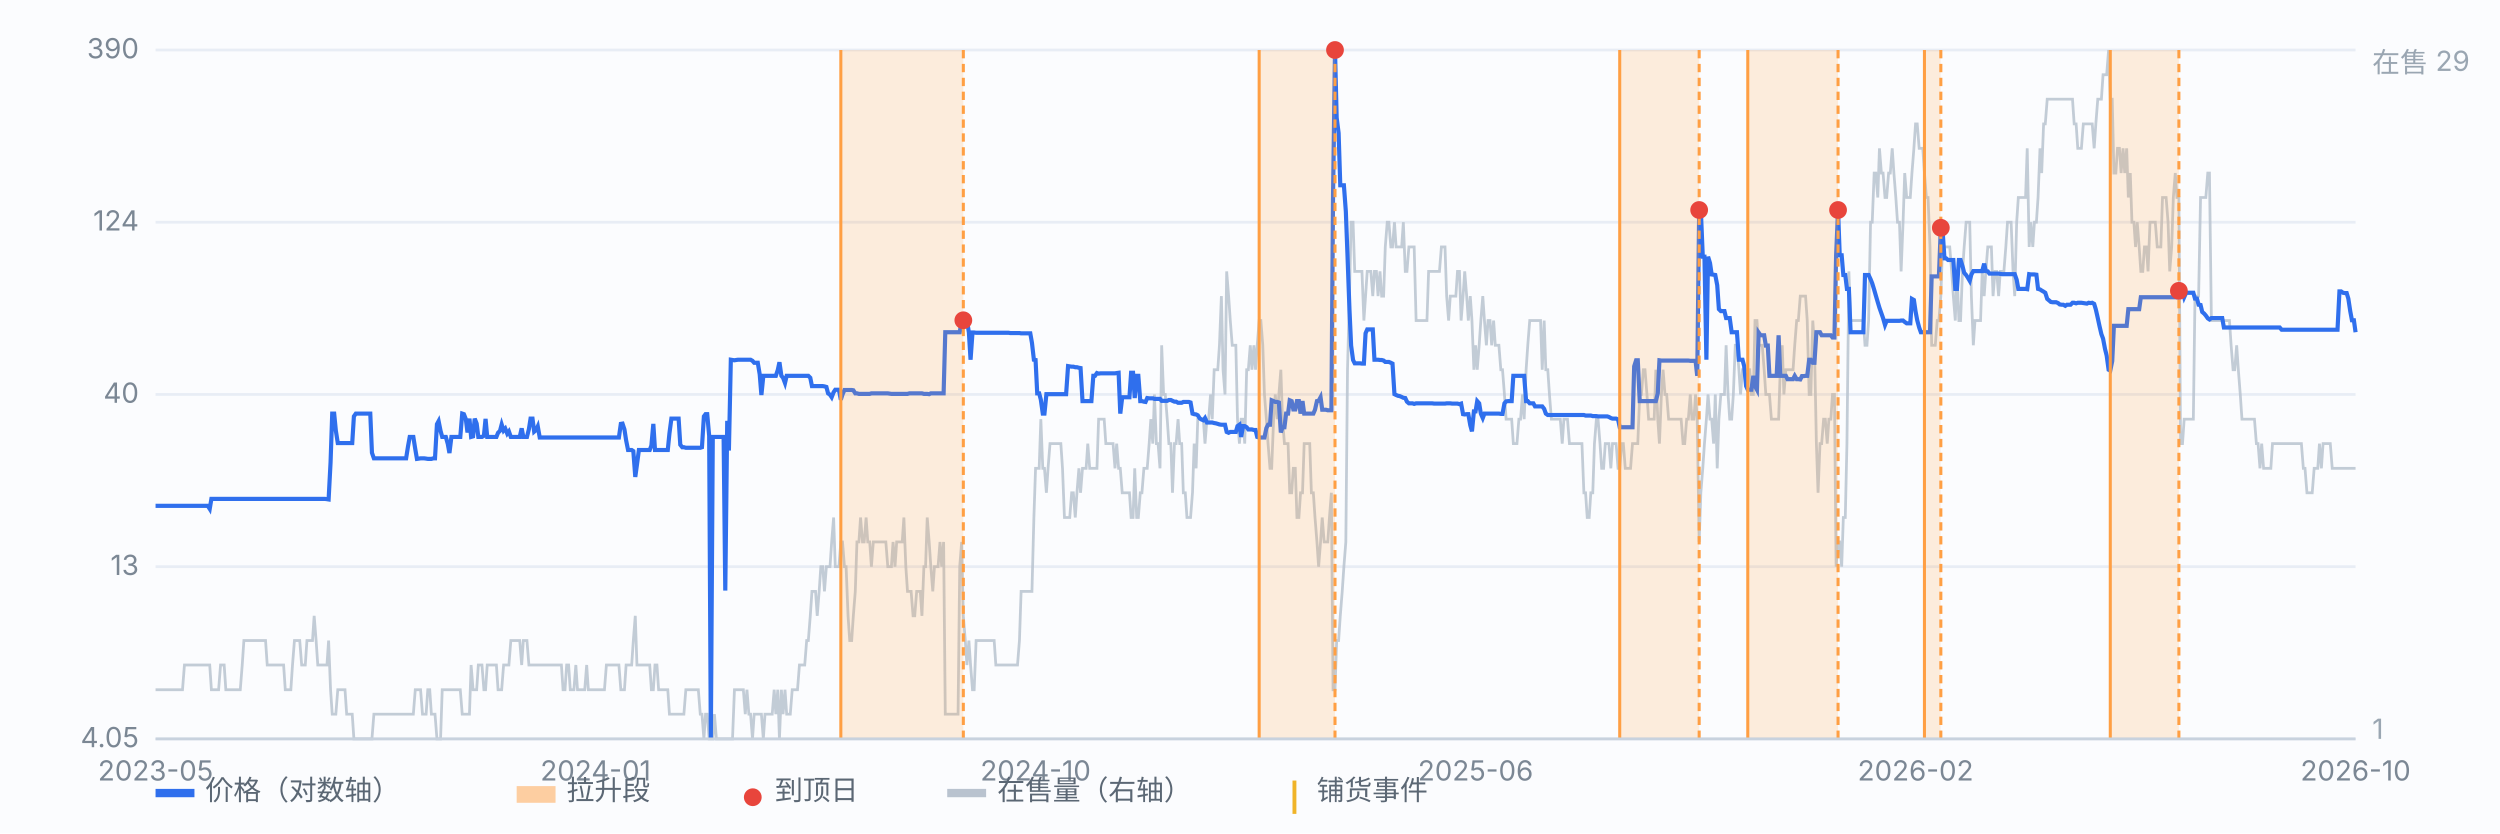
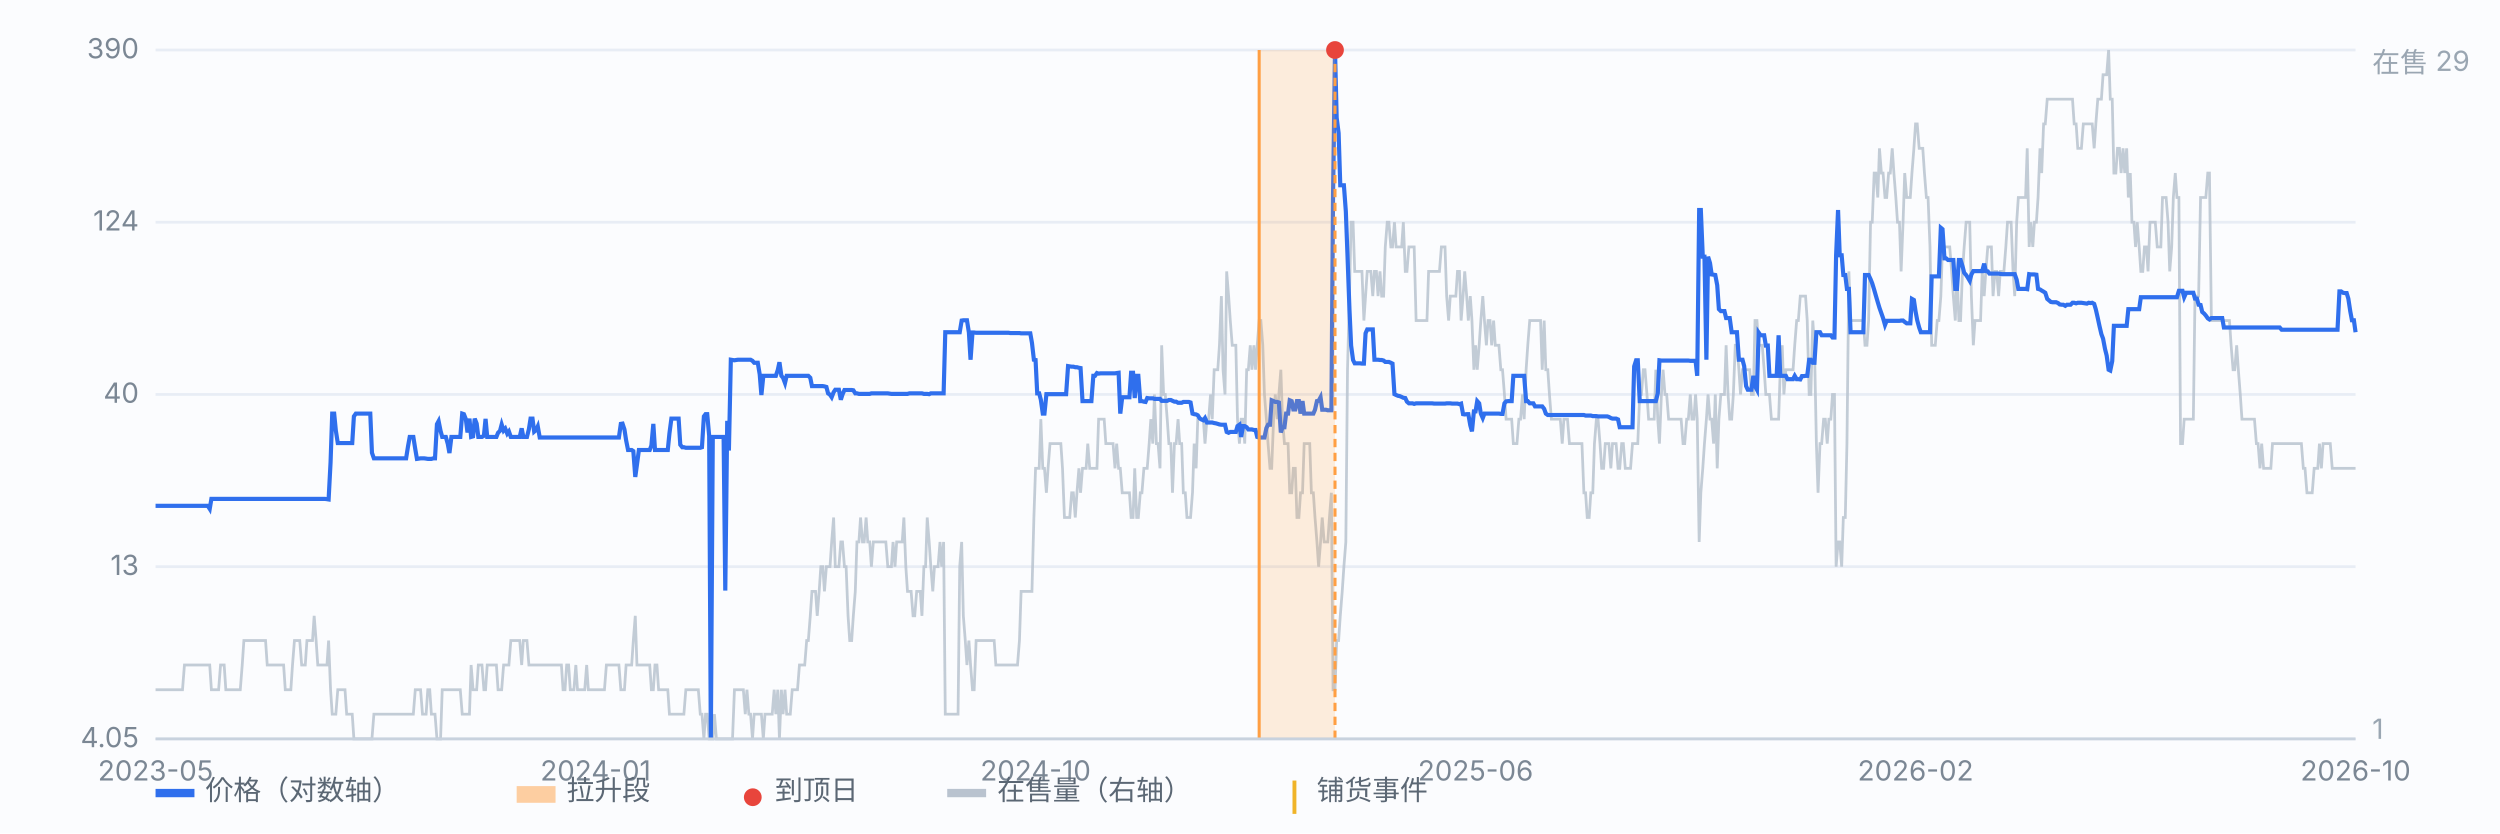
<svg xmlns="http://www.w3.org/2000/svg" viewBox="0 0 900 300" preserveAspectRatio="xMidYMid meet" style="width:100%;max-width:900px;height:auto;display:block" font-family="-apple-system,Segoe UI,Microsoft YaHei,sans-serif" font-size="10">
  <rect x="0" y="0" width="900" height="300" fill="#fbfcfe" />
  <line x1="56" y1="266.0" x2="848" y2="266.0" stroke="#e8edf5" stroke-width="1" />
  <text x="50" y="269.0" text-anchor="end" fill="#7b8794">4.05</text>
  <line x1="56" y1="204.0" x2="848" y2="204.0" stroke="#e8edf5" stroke-width="1" />
  <text x="50" y="207.0" text-anchor="end" fill="#7b8794">13</text>
  <line x1="56" y1="142.0" x2="848" y2="142.0" stroke="#e8edf5" stroke-width="1" />
  <text x="50" y="145.0" text-anchor="end" fill="#7b8794">40</text>
  <line x1="56" y1="80.0" x2="848" y2="80.0" stroke="#e8edf5" stroke-width="1" />
  <text x="50" y="83.0" text-anchor="end" fill="#7b8794">124</text>
  <line x1="56" y1="18.0" x2="848" y2="18.0" stroke="#e8edf5" stroke-width="1" />
  <text x="50" y="21.0" text-anchor="end" fill="#7b8794">390</text>
  <path d="M56.0 248.3 L56.6 248.3 L57.3 248.3 L57.9 248.3 L58.6 248.3 L59.2 248.3 L59.9 248.3 L60.5 248.3 L61.2 248.3 L61.8 248.3 L62.5 248.3 L63.1 248.3 L63.8 248.3 L64.4 248.3 L65.1 248.3 L65.7 248.3 L66.4 239.4 L67.0 239.4 L67.7 239.4 L68.3 239.4 L69.0 239.4 L69.6 239.4 L70.3 239.4 L70.9 239.4 L71.6 239.4 L72.2 239.4 L72.9 239.4 L73.5 239.4 L74.2 239.4 L74.8 239.4 L75.5 239.4 L76.1 248.3 L76.8 248.3 L77.4 248.3 L78.1 248.3 L78.7 248.3 L79.4 239.4 L80.0 239.4 L80.7 239.4 L81.3 248.3 L82.0 248.3 L82.6 248.3 L83.3 248.3 L83.9 248.3 L84.6 248.3 L85.2 248.3 L85.9 248.3 L86.5 248.3 L87.2 239.4 L87.8 230.6 L88.5 230.6 L89.1 230.6 L89.8 230.6 L90.4 230.6 L91.1 230.6 L91.7 230.6 L92.4 230.6 L93.0 230.6 L93.7 230.6 L94.3 230.6 L95.0 230.6 L95.6 230.6 L96.2 239.4 L96.9 239.4 L97.5 239.4 L98.2 239.4 L98.8 239.4 L99.5 239.4 L100.1 239.4 L100.8 239.4 L101.4 239.4 L102.1 239.4 L102.7 248.3 L103.4 248.3 L104.0 248.3 L104.7 248.3 L105.3 239.4 L106.0 230.6 L106.6 230.6 L107.3 230.6 L107.9 230.6 L108.6 239.4 L109.2 239.4 L109.9 239.4 L110.5 230.6 L111.2 230.6 L111.8 230.6 L112.5 230.6 L113.1 221.7 L113.8 230.6 L114.4 239.4 L115.1 239.4 L115.7 239.4 L116.4 239.4 L117.0 239.4 L117.7 239.4 L118.3 230.6 L119.0 248.3 L119.6 257.1 L120.3 257.1 L120.9 257.1 L121.6 248.3 L122.2 248.3 L122.9 248.3 L123.5 248.3 L124.2 248.3 L124.8 257.1 L125.5 257.1 L126.1 257.1 L126.8 257.1 L127.4 266.0 L128.1 266.0 L128.7 266.0 L129.4 266.0 L130.0 266.0 L130.7 266.0 L131.3 266.0 L132.0 266.0 L132.6 266.0 L133.3 266.0 L133.9 266.0 L134.6 257.1 L135.2 257.1 L135.8 257.1 L136.5 257.1 L137.1 257.1 L137.8 257.1 L138.4 257.1 L139.1 257.1 L139.7 257.1 L140.4 257.1 L141.0 257.1 L141.7 257.1 L142.3 257.1 L143.0 257.1 L143.6 257.1 L144.3 257.1 L144.9 257.1 L145.6 257.1 L146.2 257.1 L146.9 257.1 L147.5 257.1 L148.2 257.1 L148.8 257.1 L149.5 248.3 L150.1 248.3 L150.8 248.3 L151.4 248.3 L152.1 257.1 L152.7 257.1 L153.4 257.1 L154.0 248.3 L154.7 248.3 L155.3 257.1 L156.0 257.1 L156.6 257.1 L157.3 266.0 L157.9 266.0 L158.6 266.0 L159.2 248.3 L159.9 248.3 L160.5 248.3 L161.2 248.3 L161.8 248.3 L162.5 248.3 L163.1 248.3 L163.8 248.3 L164.4 248.3 L165.1 248.3 L165.7 248.3 L166.4 257.1 L167.0 257.1 L167.7 257.1 L168.3 257.1 L169.0 257.1 L169.6 239.4 L170.3 248.3 L170.9 248.3 L171.6 248.3 L172.2 239.4 L172.9 239.4 L173.5 239.4 L174.2 248.3 L174.8 248.3 L175.4 239.4 L176.1 239.4 L176.7 239.4 L177.4 239.4 L178.0 239.4 L178.7 239.4 L179.3 248.3 L180.0 248.3 L180.6 248.3 L181.3 239.4 L181.9 239.4 L182.6 239.4 L183.2 239.4 L183.9 230.6 L184.5 230.6 L185.2 230.6 L185.8 230.6 L186.5 230.6 L187.1 230.6 L187.8 239.4 L188.4 230.6 L189.1 230.6 L189.7 230.6 L190.4 239.4 L191.0 239.4 L191.7 239.4 L192.3 239.4 L193.0 239.4 L193.6 239.4 L194.3 239.4 L194.9 239.4 L195.6 239.4 L196.2 239.4 L196.9 239.4 L197.5 239.4 L198.2 239.4 L198.8 239.4 L199.5 239.4 L200.1 239.4 L200.8 239.4 L201.4 239.4 L202.1 239.4 L202.7 248.3 L203.4 248.3 L204.0 239.4 L204.7 239.4 L205.3 248.3 L206.0 248.3 L206.6 248.3 L207.3 239.4 L207.9 248.3 L208.6 248.3 L209.2 248.3 L209.9 248.3 L210.5 248.3 L211.2 239.4 L211.8 248.3 L212.5 248.3 L213.1 248.3 L213.8 248.3 L214.4 248.3 L215.0 248.3 L215.7 248.3 L216.3 248.3 L217.0 248.3 L217.6 248.3 L218.3 239.4 L218.9 239.4 L219.6 239.4 L220.2 239.4 L220.9 239.4 L221.5 239.4 L222.2 239.4 L222.8 239.4 L223.5 248.3 L224.1 248.3 L224.8 248.3 L225.4 239.4 L226.1 239.4 L226.7 239.4 L227.4 239.4 L228.0 230.6 L228.7 221.7 L229.3 239.4 L230.0 239.4 L230.6 239.4 L231.3 239.4 L231.9 239.4 L232.6 239.4 L233.2 239.4 L233.9 239.4 L234.5 248.3 L235.2 248.3 L235.8 239.4 L236.5 239.4 L237.1 248.3 L237.8 248.3 L238.4 248.3 L239.1 248.3 L239.7 248.3 L240.4 248.3 L241.0 257.1 L241.7 257.1 L242.3 257.1 L243.0 257.1 L243.6 257.1 L244.3 257.1 L244.9 257.1 L245.6 257.1 L246.2 257.1 L246.9 248.3 L247.5 248.3 L248.2 248.3 L248.8 248.3 L249.5 248.3 L250.1 248.3 L250.8 248.3 L251.4 248.3 L252.1 257.1 L252.7 257.1 L253.4 266.0 L254.0 257.1 L254.6 257.1 L255.3 266.0 L256.6 266.0 L257.2 257.1 L257.9 266.0 L258.5 266.0 L259.2 266.0 L259.8 266.0 L260.5 266.0 L263.7 266.0 L264.4 248.3 L265.0 248.3 L265.7 248.3 L266.3 248.3 L267.0 248.3 L267.6 248.3 L268.3 257.1 L268.9 248.3 L269.6 257.1 L270.2 257.1 L270.9 266.0 L271.5 257.1 L272.2 257.1 L272.8 257.1 L273.5 257.1 L274.1 257.1 L274.8 266.0 L275.4 257.1 L276.1 257.1 L276.7 257.1 L277.4 257.1 L278.0 257.1 L278.7 248.3 L279.3 257.1 L280.0 248.3 L280.6 266.0 L281.3 248.3 L281.9 257.1 L282.6 248.3 L283.2 257.1 L283.9 257.1 L284.5 257.1 L285.2 248.3 L285.8 248.3 L286.5 248.3 L287.1 248.3 L287.8 239.4 L288.4 239.4 L289.1 239.4 L289.7 239.4 L290.4 230.6 L291.0 230.6 L291.7 221.7 L292.3 212.9 L293.0 212.9 L293.6 212.9 L294.2 221.7 L294.9 212.9 L295.5 204.0 L296.2 204.0 L296.8 212.9 L297.5 204.0 L298.1 204.0 L298.8 204.0 L299.4 195.1 L300.1 186.3 L300.7 204.0 L301.4 204.0 L302.0 204.0 L302.7 195.1 L303.3 195.1 L304.0 204.0 L304.6 204.0 L305.3 221.7 L305.9 230.6 L306.6 230.6 L307.2 221.7 L307.9 212.9 L308.5 195.1 L309.2 195.1 L309.8 186.3 L310.5 195.1 L311.1 195.1 L311.8 186.3 L312.4 195.1 L313.1 195.1 L313.7 204.0 L314.4 195.1 L315.0 195.1 L315.7 195.1 L316.3 195.1 L317.0 195.1 L317.6 195.1 L318.3 195.1 L318.9 195.1 L319.6 204.0 L320.2 204.0 L320.9 204.0 L321.5 195.1 L322.2 204.0 L322.8 195.1 L323.5 195.1 L324.1 195.1 L324.8 195.1 L325.4 186.3 L326.1 204.0 L326.7 212.9 L327.4 212.9 L328.0 212.9 L328.7 221.7 L329.3 221.7 L330.0 212.9 L330.6 212.9 L331.3 212.9 L331.9 221.7 L332.6 204.0 L333.2 204.0 L333.8 186.3 L334.5 195.1 L335.1 204.0 L335.8 212.9 L336.4 204.0 L337.1 204.0 L337.7 204.0 L338.4 195.1 L339.0 204.0 L339.7 195.1 L340.3 257.1 L341.0 257.1 L341.6 257.1 L342.3 257.1 L342.9 257.1 L343.6 257.1 L344.2 257.1 L344.9 257.1 L345.5 204.0 L346.2 195.1 L346.8 221.7 L347.5 230.6 L348.1 239.4 L348.8 230.6 L349.4 239.4 L350.1 248.3 L350.7 248.3 L351.4 230.6 L352.0 230.6 L352.7 230.6 L353.3 230.6 L354.0 230.6 L354.6 230.6 L355.3 230.6 L355.9 230.6 L356.6 230.6 L357.2 230.6 L357.9 230.6 L358.5 239.4 L359.2 239.4 L359.8 239.4 L360.5 239.4 L361.1 239.4 L361.8 239.4 L362.4 239.4 L363.1 239.4 L363.7 239.4 L364.4 239.4 L365.0 239.4 L365.7 239.4 L366.3 239.4 L367.0 230.6 L367.6 212.9 L368.3 212.9 L368.9 212.9 L369.6 212.9 L370.2 212.9 L370.9 212.9 L371.5 212.9 L372.2 186.3 L372.8 168.6 L373.4 168.6 L374.1 168.6 L374.7 150.9 L375.4 168.6 L376.0 168.6 L376.7 177.4 L377.3 168.6 L378.0 159.7 L378.6 159.7 L379.3 159.7 L379.9 159.7 L380.6 159.7 L381.2 159.7 L381.9 159.7 L382.5 168.6 L383.2 186.3 L383.8 186.3 L384.5 186.3 L385.1 186.3 L385.8 177.4 L386.4 177.4 L387.1 186.3 L387.7 177.4 L388.4 168.6 L389.0 177.4 L389.7 168.6 L390.3 168.6 L391.0 168.6 L391.6 159.7 L392.3 168.6 L392.9 168.6 L393.6 168.6 L394.2 168.6 L394.9 168.6 L395.5 150.9 L396.2 150.9 L396.8 150.9 L397.5 150.9 L398.1 159.7 L398.8 159.7 L399.4 159.7 L400.1 159.7 L400.7 159.7 L401.4 168.6 L402.0 159.7 L402.7 168.6 L403.3 168.6 L404.0 177.4 L404.6 177.4 L405.3 177.4 L405.9 177.4 L406.6 177.4 L407.2 186.3 L407.9 186.3 L408.5 168.6 L409.2 186.3 L409.8 186.3 L410.5 177.4 L411.1 177.4 L411.8 168.6 L412.4 168.6 L413.0 168.6 L413.7 159.7 L414.3 150.9 L415.0 159.7 L415.6 142.0 L416.3 159.7 L416.9 159.7 L417.6 168.6 L418.2 124.3 L418.9 142.0 L419.5 142.0 L420.2 150.9 L420.8 159.7 L421.5 159.7 L422.1 177.4 L422.8 159.7 L423.4 159.7 L424.1 150.9 L424.7 159.7 L425.4 159.7 L426.0 177.4 L426.7 177.4 L427.3 186.3 L428.0 186.3 L428.6 186.3 L429.3 177.4 L429.9 159.7 L430.6 168.6 L431.2 150.9 L431.9 150.9 L432.5 150.9 L433.2 150.9 L433.8 159.7 L434.5 150.9 L435.1 150.9 L435.8 142.0 L436.4 150.9 L437.1 133.1 L437.7 133.1 L438.4 133.1 L439.0 124.3 L439.7 106.6 L440.3 133.1 L441.0 142.0 L441.6 97.7 L442.3 106.6 L442.9 115.4 L443.6 124.3 L444.2 124.3 L444.9 124.3 L445.5 150.9 L446.2 159.7 L446.8 150.9 L447.5 150.9 L448.1 159.7 L448.8 133.1 L449.4 133.1 L450.1 124.3 L450.7 133.1 L451.4 124.3 L452.0 133.1 L452.6 124.3 L453.3 115.4 L453.9 115.4 L454.6 124.3 L455.2 142.0 L455.9 150.9 L456.5 159.7 L457.2 168.6 L457.8 168.6 L458.5 150.9 L459.1 142.0 L459.8 150.9 L460.4 142.0 L461.1 133.1 L461.7 150.9 L462.4 159.7 L463.0 159.7 L463.7 159.7 L464.3 177.4 L465.0 177.4 L465.6 168.6 L466.3 168.6 L466.9 186.3 L467.6 186.3 L468.2 177.4 L468.9 177.4 L469.5 159.7 L470.2 159.7 L470.8 159.7 L471.5 159.7 L472.1 177.4 L472.8 177.4 L473.4 186.3 L474.1 195.1 L474.7 204.0 L475.4 195.1 L476.0 186.3 L476.7 195.1 L477.3 195.1 L478.0 195.1 L478.6 186.3 L479.3 177.4 L479.9 248.3 L480.6 248.3 L481.2 230.6 L481.9 230.6 L482.5 221.7 L483.2 212.9 L483.8 204.0 L484.5 195.1 L485.1 133.1 L485.8 106.6 L486.4 80.0 L487.1 80.0 L487.7 97.7 L488.4 97.7 L489.0 97.7 L489.7 97.7 L490.3 97.7 L491.0 115.4 L491.6 106.6 L492.2 97.7 L492.9 97.7 L493.5 97.7 L494.2 106.6 L494.8 97.7 L495.5 97.7 L496.1 106.6 L496.8 97.7 L497.4 106.6 L498.1 106.6 L498.7 88.9 L499.4 80.0 L500.0 80.0 L500.7 88.9 L501.3 88.9 L502.0 80.0 L502.6 88.9 L503.3 88.9 L503.9 88.9 L504.6 88.9 L505.2 80.0 L505.9 97.7 L506.5 97.7 L507.2 88.9 L507.8 88.9 L508.5 88.9 L509.1 88.9 L509.8 115.4 L510.4 115.4 L511.1 115.4 L511.7 115.4 L512.4 115.4 L513.0 115.4 L513.7 115.4 L514.3 97.7 L515.0 97.7 L515.6 97.7 L516.3 97.7 L516.9 97.7 L517.6 97.7 L518.2 97.7 L518.9 88.9 L519.5 88.9 L520.2 88.9 L520.8 106.6 L521.5 115.4 L522.1 106.6 L522.8 106.6 L523.4 106.6 L524.1 106.6 L524.7 97.7 L525.4 97.7 L526.0 115.4 L526.7 106.6 L527.3 97.7 L528.0 106.6 L528.6 115.4 L529.3 106.6 L529.9 115.4 L530.6 133.1 L531.2 124.3 L531.8 133.1 L532.5 124.3 L533.1 115.4 L533.8 106.6 L534.4 115.4 L535.1 124.3 L535.7 115.4 L536.4 115.4 L537.0 124.3 L537.7 115.4 L538.3 124.3 L539.0 124.3 L539.6 124.3 L540.3 133.1 L540.9 133.1 L541.6 142.0 L542.2 150.9 L542.9 150.9 L543.5 150.9 L544.2 150.9 L544.8 159.7 L545.5 159.7 L546.1 159.7 L546.8 150.9 L547.4 150.9 L548.1 142.0 L548.7 150.9 L549.4 133.1 L550.0 124.3 L550.7 115.4 L551.3 115.4 L552.0 115.4 L552.6 115.4 L553.3 115.4 L553.9 115.4 L554.6 115.4 L555.2 133.1 L555.9 115.4 L556.5 133.1 L557.2 133.1 L557.8 142.0 L558.5 150.9 L559.1 150.9 L559.8 150.9 L560.4 150.9 L561.1 150.9 L561.7 150.9 L562.4 159.7 L563.0 150.9 L563.7 150.9 L564.3 150.9 L565.0 159.7 L565.6 159.7 L566.3 159.7 L566.9 159.7 L567.6 159.7 L568.2 159.7 L568.9 159.7 L569.5 159.7 L570.2 177.4 L570.8 177.4 L571.4 186.3 L572.1 186.3 L572.7 177.4 L573.4 177.4 L574.0 159.7 L574.7 150.9 L575.3 150.9 L576.0 159.7 L576.6 168.6 L577.3 168.6 L577.9 159.7 L578.6 159.7 L579.2 159.7 L579.9 168.6 L580.5 159.7 L581.2 159.7 L581.8 159.7 L582.5 168.6 L583.1 168.6 L583.8 159.7 L584.4 159.7 L585.1 168.6 L585.7 168.6 L586.4 168.6 L587.0 168.6 L587.7 159.7 L588.3 159.7 L589.0 159.7 L589.6 159.7 L590.3 142.0 L590.9 142.0 L591.6 133.1 L592.2 133.1 L592.9 142.0 L593.5 150.9 L594.2 150.9 L594.8 150.9 L595.5 150.9 L596.1 133.1 L596.8 150.9 L597.4 159.7 L598.1 142.0 L598.7 133.1 L599.4 142.0 L600.0 142.0 L600.7 150.9 L601.3 150.9 L602.0 150.9 L602.6 150.9 L603.3 150.9 L603.9 150.9 L604.6 150.9 L605.2 150.9 L605.9 159.7 L606.5 159.7 L607.2 150.9 L607.8 150.9 L608.5 142.0 L609.1 150.9 L609.8 150.9 L610.4 142.0 L611.0 150.9 L611.7 195.1 L612.3 177.4 L613.0 168.6 L613.6 159.7 L614.3 150.9 L614.9 142.0 L615.6 150.9 L616.2 150.9 L616.9 159.7 L617.5 142.0 L618.2 168.6 L618.8 150.9 L619.5 142.0 L620.1 142.0 L620.8 142.0 L621.4 124.3 L622.1 142.0 L622.7 150.9 L623.4 150.9 L624.0 142.0 L624.7 124.3 L625.3 124.3 L626.0 133.1 L626.6 142.0 L627.3 133.1 L627.9 133.1 L628.6 133.1 L629.2 133.1 L629.9 133.1 L630.5 142.0 L631.2 142.0 L631.8 115.4 L632.5 115.4 L633.1 124.3 L633.8 124.3 L634.4 124.3 L635.1 133.1 L635.7 142.0 L636.4 142.0 L637.0 142.0 L637.7 150.9 L638.3 150.9 L639.0 150.9 L639.6 150.9 L640.3 150.9 L640.9 133.1 L641.6 124.3 L642.2 142.0 L642.9 133.1 L643.5 133.1 L644.2 133.1 L644.8 133.1 L645.5 133.1 L646.1 124.3 L646.8 115.4 L647.4 115.4 L648.1 106.6 L648.7 106.6 L649.4 106.6 L650.0 106.6 L650.6 115.4 L651.3 142.0 L651.9 142.0 L652.6 115.4 L653.2 124.3 L653.9 159.7 L654.5 177.4 L655.2 159.7 L655.8 159.7 L656.5 150.9 L657.1 150.9 L657.8 159.7 L658.4 150.9 L659.1 150.9 L659.7 142.0 L660.4 142.0 L661.0 204.0 L661.7 195.1 L662.3 195.1 L663.0 204.0 L663.6 186.3 L664.3 186.3 L664.9 159.7 L665.6 97.7 L666.2 115.4 L666.9 115.4 L667.5 115.4 L668.2 115.4 L668.8 115.4 L669.5 115.4 L670.1 115.4 L670.8 115.4 L671.4 124.3 L672.1 124.3 L672.7 115.4 L673.4 80.0 L674.0 80.0 L674.7 62.3 L675.3 62.3 L676.0 71.1 L676.6 53.4 L677.3 62.3 L677.9 62.3 L678.6 71.1 L679.2 71.1 L679.9 62.3 L680.5 62.3 L681.2 53.4 L681.8 62.3 L682.5 71.1 L683.1 80.0 L683.8 80.0 L684.4 97.7 L685.1 80.0 L685.7 62.3 L686.4 71.1 L687.0 71.1 L687.7 71.1 L688.3 62.3 L689.0 53.4 L689.6 44.6 L690.2 44.6 L690.9 53.4 L691.5 53.4 L692.2 53.4 L692.8 62.3 L693.5 71.1 L694.1 71.1 L694.8 88.9 L695.4 124.3 L696.1 124.3 L696.7 124.3 L697.4 115.4 L698.0 115.4 L698.7 106.6 L699.3 88.9 L700.0 88.9 L700.6 88.9 L701.3 88.9 L701.9 88.9 L702.6 97.7 L703.2 106.6 L703.9 115.4 L704.5 97.7 L705.2 115.4 L705.8 115.4 L706.5 97.7 L707.1 88.9 L707.8 80.0 L708.4 80.0 L709.1 80.0 L709.7 106.6 L710.4 124.3 L711.0 115.4 L711.7 115.4 L712.3 115.4 L713.0 115.4 L713.6 97.7 L714.3 106.6 L714.9 97.7 L715.6 88.9 L716.2 88.9 L716.9 88.9 L717.5 106.6 L718.2 97.7 L718.8 97.7 L719.5 106.6 L720.1 97.7 L720.8 97.7 L721.4 97.7 L722.1 88.9 L722.7 80.0 L723.4 80.0 L724.0 80.0 L724.7 97.7 L725.3 106.6 L726.0 80.0 L726.6 71.1 L727.3 71.1 L727.9 71.1 L728.6 71.1 L729.2 71.1 L729.8 53.4 L730.5 88.9 L731.1 80.0 L731.8 88.9 L732.4 80.0 L733.1 80.0 L733.7 71.1 L734.4 53.4 L735.0 62.3 L735.7 44.6 L736.3 44.6 L737.0 35.7 L737.6 35.7 L738.3 35.7 L738.9 35.7 L739.6 35.7 L740.2 35.7 L740.9 35.7 L741.5 35.7 L742.2 35.7 L742.8 35.7 L743.5 35.7 L744.1 35.7 L744.8 35.7 L745.4 35.7 L746.1 35.7 L746.7 44.6 L747.4 44.6 L748.0 53.4 L748.7 53.4 L749.3 53.4 L750.0 44.6 L750.6 44.6 L751.3 44.6 L751.9 44.6 L752.6 44.6 L753.2 44.6 L753.9 53.4 L754.5 44.6 L755.2 35.7 L755.8 35.7 L756.5 35.7 L757.1 26.9 L757.8 26.9 L758.4 26.9 L759.1 18.0 L759.7 35.7 L760.4 35.7 L761.0 62.3 L761.7 62.3 L762.3 53.4 L763.0 53.4 L763.6 62.3 L764.3 53.4 L764.9 62.3 L765.6 53.4 L766.2 71.1 L766.9 62.3 L767.5 80.0 L768.2 80.0 L768.8 88.9 L769.4 80.0 L770.1 88.9 L770.7 97.7 L771.4 97.7 L772.0 88.9 L772.7 88.9 L773.3 97.7 L774.0 80.0 L774.6 80.0 L775.3 80.0 L775.9 80.0 L776.6 88.9 L777.2 88.9 L777.9 88.9 L778.5 71.1 L779.2 71.1 L779.8 71.1 L780.5 80.0 L781.1 97.7 L781.8 88.9 L782.4 71.1 L783.1 62.3 L783.7 71.1 L784.4 71.1 L785.0 159.7 L785.7 159.7 L786.3 150.9 L787.0 150.9 L787.6 150.9 L788.3 150.9 L788.9 150.9 L789.6 150.9 L790.2 106.6 L790.9 106.6 L791.5 106.6 L792.2 71.1 L792.8 71.1 L793.5 71.1 L794.1 71.1 L794.8 62.3 L795.4 62.3 L796.1 115.4 L796.7 115.4 L797.4 115.4 L798.0 115.4 L798.7 115.4 L799.3 115.4 L800.0 115.4 L800.6 115.4 L801.3 115.4 L801.9 115.4 L802.6 115.4 L803.2 124.3 L803.9 133.1 L804.5 133.1 L805.2 124.3 L805.8 133.1 L806.5 142.0 L807.1 150.9 L807.8 150.9 L808.4 150.9 L809.0 150.9 L809.7 150.9 L810.3 150.9 L811.0 150.9 L811.6 150.9 L812.3 159.7 L812.9 159.7 L813.6 168.6 L814.2 159.7 L814.9 168.6 L815.5 168.6 L816.2 168.6 L816.8 168.6 L817.5 168.6 L818.1 159.7 L818.8 159.7 L819.4 159.7 L820.1 159.7 L820.7 159.7 L821.4 159.7 L822.0 159.7 L822.7 159.7 L823.3 159.7 L824.0 159.7 L824.6 159.7 L825.3 159.7 L825.9 159.7 L826.6 159.7 L827.2 159.7 L827.9 159.7 L828.5 159.7 L829.2 168.6 L829.8 168.6 L830.5 177.4 L831.1 177.4 L831.8 177.4 L832.4 177.4 L833.1 168.6 L833.7 168.6 L834.4 168.6 L835.0 159.7 L835.7 168.6 L836.3 159.7 L837.0 159.7 L837.6 159.7 L838.3 159.7 L838.9 159.7 L839.6 168.6 L840.2 168.6 L840.9 168.6 L841.5 168.6 L842.2 168.6 L842.8 168.6 L843.5 168.6 L844.1 168.6 L844.8 168.6 L845.4 168.6 L846.1 168.6 L846.7 168.6 L847.4 168.6 L848.0 168.6" fill="none" stroke="#b9c3cf" stroke-width="1" opacity="0.85" />
  <text x="854" y="26" fill="#9aa6b2">在售 29</text>
  <text x="854" y="266" fill="#9aa6b2">1</text>
  <path d="M56.0 182.1 L56.6 182.1 L57.3 182.1 L57.9 182.1 L58.6 182.1 L59.2 182.1 L59.9 182.1 L60.5 182.1 L61.2 182.1 L61.8 182.1 L62.5 182.1 L63.1 182.1 L63.8 182.1 L64.4 182.1 L65.1 182.1 L65.7 182.1 L66.4 182.1 L67.0 182.1 L67.7 182.1 L68.3 182.1 L69.0 182.1 L69.6 182.1 L70.3 182.1 L70.9 182.1 L71.6 182.1 L72.2 182.1 L72.9 182.1 L73.5 182.1 L74.2 182.1 L74.8 182.1 L75.5 183.2 L76.1 179.6 L76.8 179.6 L77.4 179.6 L78.1 179.6 L78.7 179.6 L79.4 179.6 L80.0 179.6 L80.7 179.6 L81.3 179.6 L82.0 179.6 L82.6 179.6 L83.3 179.6 L83.9 179.6 L84.6 179.6 L85.2 179.6 L85.9 179.6 L86.5 179.6 L87.2 179.6 L87.8 179.6 L88.5 179.6 L89.1 179.6 L89.8 179.6 L90.4 179.6 L91.1 179.6 L91.7 179.6 L92.4 179.6 L93.0 179.6 L93.7 179.6 L94.3 179.6 L95.0 179.6 L95.6 179.6 L96.2 179.6 L96.9 179.6 L97.5 179.6 L98.2 179.6 L98.8 179.6 L99.5 179.6 L100.1 179.6 L100.8 179.6 L101.4 179.6 L102.1 179.6 L102.7 179.6 L103.4 179.6 L104.0 179.6 L104.7 179.6 L105.3 179.6 L106.0 179.6 L106.6 179.6 L107.3 179.6 L107.9 179.6 L108.6 179.6 L109.2 179.6 L109.9 179.6 L110.5 179.6 L111.2 179.6 L111.8 179.6 L112.5 179.6 L113.1 179.6 L113.8 179.6 L114.4 179.6 L115.1 179.6 L115.7 179.6 L116.4 179.6 L117.0 179.6 L117.7 179.7 L118.3 179.8 L119.0 166.5 L119.6 148.9 L120.3 148.9 L120.9 155.0 L121.6 159.5 L122.2 159.5 L122.9 159.5 L123.5 159.5 L124.2 159.5 L124.8 159.5 L125.5 159.5 L126.1 159.5 L126.8 159.5 L127.4 149.9 L128.1 148.9 L128.7 148.9 L129.4 148.9 L130.0 148.9 L130.7 148.9 L131.3 148.9 L132.0 148.9 L132.6 148.9 L133.3 148.9 L133.9 163.0 L134.6 165.0 L135.2 165.0 L135.8 165.0 L136.5 165.0 L137.1 165.0 L137.8 165.0 L138.4 165.0 L139.1 165.0 L139.7 165.0 L140.4 165.0 L141.0 165.0 L141.7 165.0 L142.3 165.0 L143.0 165.0 L143.6 165.0 L144.3 165.0 L144.9 165.0 L145.6 165.0 L146.2 165.0 L146.9 160.6 L147.5 157.3 L148.2 157.3 L148.8 157.3 L149.5 161.7 L150.1 165.2 L150.8 165.1 L151.4 165.0 L152.1 165.0 L152.7 165.0 L153.4 165.1 L154.0 165.2 L154.7 165.2 L155.3 165.2 L156.0 165.0 L156.6 165.0 L157.3 152.7 L157.9 151.6 L158.6 155.1 L159.2 157.3 L159.9 157.3 L160.5 157.3 L161.2 159.8 L161.8 163.1 L162.5 157.3 L163.1 157.3 L163.8 157.3 L164.4 157.3 L165.1 157.3 L165.7 157.3 L166.4 148.9 L167.0 149.1 L167.7 150.9 L168.3 155.7 L169.0 150.7 L169.6 157.3 L170.3 157.1 L170.9 150.7 L171.6 152.5 L172.2 157.3 L172.9 157.3 L173.5 157.3 L174.2 156.9 L174.8 150.8 L175.4 157.3 L176.1 157.3 L176.7 157.3 L177.4 157.3 L178.0 157.3 L178.7 157.3 L179.3 155.8 L180.0 155.1 L180.6 152.8 L181.3 155.0 L181.9 154.3 L182.6 156.1 L183.2 155.3 L183.9 157.3 L184.5 157.3 L185.2 157.3 L185.8 157.3 L186.5 157.3 L187.1 157.3 L187.8 154.2 L188.4 157.3 L189.1 157.3 L189.7 157.3 L190.4 154.5 L191.0 150.7 L191.7 150.7 L192.3 155.4 L193.0 154.8 L193.6 153.5 L194.3 157.5 L194.9 157.5 L195.6 157.5 L196.2 157.5 L196.9 157.5 L197.5 157.5 L198.2 157.5 L198.8 157.5 L199.5 157.5 L200.1 157.5 L200.8 157.5 L201.4 157.5 L202.1 157.5 L202.7 157.5 L203.4 157.5 L204.0 157.5 L204.7 157.5 L205.3 157.5 L206.0 157.5 L206.6 157.5 L207.3 157.5 L207.9 157.5 L208.6 157.5 L209.2 157.5 L209.9 157.5 L210.5 157.5 L211.2 157.5 L211.8 157.5 L212.5 157.5 L213.1 157.5 L213.8 157.5 L214.4 157.5 L215.0 157.5 L215.7 157.5 L216.3 157.5 L217.0 157.5 L217.6 157.5 L218.3 157.5 L218.9 157.5 L219.6 157.5 L220.2 157.5 L220.9 157.5 L221.5 157.5 L222.2 157.5 L222.8 157.5 L223.5 152.6 L224.1 152.5 L224.8 154.6 L225.4 158.5 L226.1 162.0 L226.7 162.0 L227.4 162.0 L228.0 162.4 L228.7 171.7 L229.3 167.3 L230.0 162.0 L230.6 162.0 L231.3 162.0 L231.9 162.0 L232.6 162.0 L233.2 162.0 L233.9 162.0 L234.5 160.4 L235.2 152.6 L235.8 162.0 L236.5 162.0 L237.1 162.0 L237.8 162.0 L238.4 162.0 L239.1 162.0 L239.7 162.0 L240.4 162.0 L241.0 156.0 L241.7 150.7 L242.3 150.7 L243.0 150.7 L243.6 150.7 L244.3 150.7 L244.9 160.1 L245.6 161.0 L246.2 161.0 L246.9 161.2 L247.5 161.2 L248.2 161.2 L248.8 161.2 L249.5 161.2 L250.1 161.2 L250.8 161.2 L251.4 161.2 L252.1 161.2 L252.7 161.0 L253.4 149.9 L254.0 149.1 L254.6 149.1 L255.3 156.9 L255.9 266.0 L256.6 157.3 L257.2 157.3 L257.9 157.3 L258.5 157.3 L259.2 157.3 L259.8 157.3 L260.5 157.3 L261.1 212.6 L261.8 151.5 L262.4 162.2 L263.1 129.5 L263.7 129.6 L264.4 129.7 L265.0 129.6 L265.7 129.5 L266.3 129.5 L267.0 129.5 L267.6 129.5 L268.3 129.5 L268.9 129.5 L269.6 129.5 L270.2 129.5 L270.9 129.9 L271.5 130.6 L272.2 130.6 L272.8 130.6 L273.5 134.8 L274.1 142.2 L274.8 135.3 L275.4 135.3 L276.1 135.3 L276.7 135.3 L277.4 135.3 L278.0 135.3 L278.7 135.3 L279.3 135.3 L280.0 133.2 L280.6 130.4 L281.3 135.3 L281.9 136.0 L282.6 137.9 L283.2 135.3 L283.9 135.3 L284.5 135.3 L285.2 135.3 L285.8 135.3 L286.5 135.3 L287.1 135.3 L287.8 135.3 L288.4 135.3 L289.1 135.3 L289.7 135.3 L290.4 135.3 L291.0 135.3 L291.7 136.0 L292.3 139.0 L293.0 139.0 L293.6 139.0 L294.2 139.0 L294.9 139.0 L295.5 139.0 L296.2 139.0 L296.8 139.1 L297.5 139.3 L298.1 141.6 L298.8 142.1 L299.4 143.0 L300.1 141.2 L300.7 140.3 L301.4 140.3 L302.0 140.3 L302.7 143.9 L303.3 142.0 L304.0 140.4 L304.6 140.4 L305.3 140.4 L305.9 140.4 L306.6 140.4 L307.2 140.5 L307.9 141.6 L308.5 141.6 L309.2 141.8 L309.8 141.8 L310.5 141.8 L311.1 141.8 L311.8 141.8 L312.4 141.8 L313.1 141.8 L313.7 141.6 L314.4 141.6 L315.0 141.6 L315.7 141.6 L316.3 141.6 L317.0 141.6 L317.6 141.6 L318.3 141.6 L318.9 141.6 L319.6 141.6 L320.2 141.7 L320.9 141.8 L321.5 141.8 L322.2 141.8 L322.8 141.8 L323.5 141.8 L324.1 141.8 L324.8 141.8 L325.4 141.8 L326.1 141.8 L326.7 141.8 L327.4 141.6 L328.0 141.6 L328.7 141.6 L329.3 141.6 L330.0 141.6 L330.6 141.6 L331.3 141.6 L331.9 141.6 L332.6 141.8 L333.2 141.8 L333.8 141.8 L334.5 141.9 L335.1 141.6 L335.8 141.6 L336.4 141.6 L337.1 141.6 L337.7 141.6 L338.4 141.6 L339.0 141.6 L339.7 141.6 L340.3 119.6 L341.0 119.6 L341.6 119.6 L342.3 119.6 L342.9 119.6 L343.6 119.6 L344.2 119.6 L344.9 119.6 L345.5 119.6 L346.2 115.4 L346.8 115.3 L347.5 115.3 L348.1 115.3 L348.8 119.7 L349.4 129.5 L350.1 119.7 L350.7 119.7 L351.4 119.8 L352.0 119.8 L352.7 119.8 L353.3 119.8 L354.0 119.8 L354.6 119.8 L355.3 119.8 L355.9 119.8 L356.6 119.8 L357.2 119.8 L357.9 119.8 L358.5 119.8 L359.2 119.8 L359.8 119.8 L360.5 119.8 L361.1 119.8 L361.8 119.8 L362.4 119.8 L363.1 119.8 L363.7 119.9 L364.4 119.9 L365.0 119.9 L365.7 119.9 L366.3 119.9 L367.0 119.9 L367.6 120.0 L368.3 120.0 L368.9 120.0 L369.6 120.0 L370.2 120.0 L370.9 120.0 L371.5 123.4 L372.2 129.5 L372.8 129.6 L373.4 141.6 L374.1 141.6 L374.7 143.9 L375.4 148.9 L376.0 148.9 L376.7 141.9 L377.3 141.9 L378.0 141.9 L378.6 141.9 L379.3 141.9 L379.9 141.9 L380.6 141.9 L381.2 141.9 L381.9 141.9 L382.5 141.9 L383.2 141.9 L383.8 141.9 L384.5 131.8 L385.1 131.9 L385.8 132.0 L386.4 132.0 L387.1 132.2 L387.7 132.2 L388.4 132.4 L389.0 132.5 L389.7 144.4 L390.3 144.4 L391.0 144.4 L391.6 144.4 L392.3 144.4 L392.9 144.4 L393.6 135.3 L394.2 135.3 L394.9 134.3 L395.5 134.5 L396.2 134.4 L396.8 134.4 L397.5 134.4 L398.1 134.4 L398.8 134.4 L399.4 134.4 L400.1 134.4 L400.7 134.4 L401.4 134.4 L402.0 134.3 L402.7 134.2 L403.3 148.9 L404.0 143.0 L404.6 143.0 L405.3 143.0 L405.9 143.0 L406.6 143.0 L407.2 134.2 L407.9 134.2 L408.5 143.3 L409.2 135.3 L409.8 135.3 L410.5 144.4 L411.1 144.4 L411.8 144.6 L412.4 144.7 L413.0 143.3 L413.7 143.4 L414.3 143.4 L415.0 143.4 L415.6 143.6 L416.3 143.6 L416.9 143.6 L417.6 143.6 L418.2 144.3 L418.9 144.3 L419.5 144.3 L420.2 144.3 L420.8 144.0 L421.5 144.0 L422.1 144.3 L422.8 144.6 L423.4 144.6 L424.1 145.0 L424.7 145.0 L425.4 145.0 L426.0 144.7 L426.7 144.7 L427.3 144.7 L428.0 144.7 L428.6 144.9 L429.3 148.9 L429.9 149.1 L430.6 149.2 L431.2 149.5 L431.9 150.6 L432.5 151.0 L433.2 151.3 L433.8 150.5 L434.5 152.1 L435.1 152.1 L435.8 152.1 L436.4 152.1 L437.1 152.3 L437.7 152.4 L438.4 152.6 L439.0 152.8 L439.7 152.9 L440.3 152.9 L441.0 152.9 L441.6 155.5 L442.3 155.8 L442.9 155.5 L443.6 155.5 L444.2 155.5 L444.9 155.5 L445.5 153.4 L446.2 152.9 L446.8 157.3 L447.5 153.4 L448.1 153.4 L448.8 153.8 L449.4 154.6 L450.1 154.6 L450.7 154.6 L451.4 154.8 L452.0 154.8 L452.6 157.3 L453.3 157.5 L453.9 157.5 L454.6 157.5 L455.2 157.5 L455.9 154.1 L456.5 152.9 L457.2 152.9 L457.8 144.1 L458.5 144.4 L459.1 144.7 L459.8 144.7 L460.4 144.9 L461.1 155.7 L461.7 153.8 L462.4 153.8 L463.0 148.9 L463.7 148.9 L464.3 144.1 L465.0 144.4 L465.6 147.4 L466.3 147.4 L466.9 144.4 L467.6 144.4 L468.2 148.9 L468.9 144.4 L469.5 148.9 L470.2 148.9 L470.8 148.9 L471.5 148.9 L472.1 148.9 L472.8 148.9 L473.4 147.5 L474.1 144.4 L474.7 144.3 L475.4 143.0 L476.0 147.5 L476.7 147.5 L477.3 147.5 L478.0 147.7 L478.6 147.7 L479.3 147.7 L479.9 69.9 L480.6 18.0 L481.2 42.4 L481.9 47.9 L482.5 66.7 L483.2 66.7 L483.8 66.7 L484.5 76.1 L485.1 92.0 L485.8 111.3 L486.4 124.4 L487.1 129.6 L487.7 130.8 L488.4 130.8 L489.0 130.8 L489.7 130.8 L490.3 130.9 L491.0 130.9 L491.6 120.0 L492.2 118.6 L492.9 118.6 L493.5 118.6 L494.2 118.6 L494.8 129.5 L495.5 129.5 L496.1 129.5 L496.8 129.6 L497.4 129.6 L498.1 129.8 L498.7 130.3 L499.4 130.3 L500.0 130.3 L500.7 130.6 L501.3 130.9 L502.0 141.9 L502.6 142.2 L503.3 142.5 L503.9 142.6 L504.6 142.9 L505.2 143.2 L505.9 143.3 L506.5 144.6 L507.2 145.2 L507.8 145.2 L508.5 145.2 L509.1 145.4 L509.8 145.2 L510.4 145.2 L511.1 145.2 L511.7 145.2 L512.4 145.2 L513.0 145.2 L513.7 145.2 L514.3 145.2 L515.0 145.2 L515.6 145.2 L516.3 145.3 L516.9 145.3 L517.6 145.3 L518.2 145.3 L518.9 145.3 L519.5 145.3 L520.2 145.3 L520.8 145.2 L521.5 145.2 L522.1 145.2 L522.8 145.3 L523.4 145.3 L524.1 145.3 L524.7 145.3 L525.4 145.5 L526.0 145.3 L526.7 149.1 L527.3 149.2 L528.0 149.1 L528.6 149.1 L529.3 153.1 L529.9 155.3 L530.6 148.1 L531.2 148.1 L531.8 144.4 L532.5 145.2 L533.1 148.9 L533.8 150.5 L534.4 148.9 L535.1 148.9 L535.7 148.9 L536.4 148.9 L537.0 148.9 L537.7 148.9 L538.3 148.9 L539.0 148.9 L539.6 148.9 L540.3 149.0 L540.9 149.0 L541.6 145.2 L542.2 144.5 L542.9 144.4 L543.5 144.4 L544.2 144.4 L544.8 135.3 L545.5 135.3 L546.1 135.3 L546.8 135.3 L547.4 135.3 L548.1 135.3 L548.7 135.3 L549.4 144.4 L550.0 144.4 L550.7 145.2 L551.3 145.2 L552.0 145.2 L552.6 146.3 L553.3 146.3 L553.9 146.3 L554.6 146.3 L555.2 146.3 L555.9 147.2 L556.5 148.9 L557.2 149.4 L557.8 149.4 L558.5 149.4 L559.1 149.4 L559.8 149.4 L560.4 149.4 L561.1 149.4 L561.7 149.4 L562.4 149.4 L563.0 149.4 L563.7 149.4 L564.3 149.4 L565.0 149.4 L565.6 149.4 L566.3 149.4 L566.9 149.4 L567.6 149.4 L568.2 149.4 L568.9 149.4 L569.5 149.4 L570.2 149.4 L570.8 149.6 L571.4 149.6 L572.1 149.6 L572.7 149.6 L573.4 149.8 L574.0 149.8 L574.7 149.8 L575.3 149.9 L576.0 149.9 L576.6 149.9 L577.3 149.9 L577.9 149.9 L578.6 149.9 L579.2 150.1 L579.9 150.5 L580.5 150.7 L581.2 150.7 L581.8 150.7 L582.5 151.0 L583.1 153.8 L583.8 153.8 L584.4 153.8 L585.1 153.8 L585.7 153.8 L586.4 153.8 L587.0 153.8 L587.7 153.8 L588.3 131.9 L589.0 129.7 L589.6 129.7 L590.3 144.4 L590.9 144.4 L591.6 144.4 L592.2 144.4 L592.9 144.4 L593.5 144.4 L594.2 144.4 L594.8 144.4 L595.5 144.4 L596.1 144.4 L596.8 141.6 L597.4 129.7 L598.1 129.8 L598.7 129.8 L599.4 129.8 L600.0 129.8 L600.7 129.8 L601.3 129.8 L602.0 129.8 L602.6 129.8 L603.3 129.8 L603.9 129.8 L604.6 129.8 L605.2 129.8 L605.9 129.8 L606.5 129.8 L607.2 129.8 L607.8 129.8 L608.5 129.9 L609.1 129.9 L609.8 129.9 L610.4 129.9 L611.0 135.3 L611.7 75.6 L612.3 75.6 L613.0 92.4 L613.6 92.4 L614.3 129.5 L614.9 92.4 L615.6 94.7 L616.2 98.8 L616.9 98.9 L617.5 99.0 L618.2 102.7 L618.8 111.3 L619.5 112.0 L620.1 112.0 L620.8 112.0 L621.4 114.5 L622.1 114.5 L622.7 114.5 L623.4 119.6 L624.0 119.6 L624.7 119.6 L625.3 119.6 L626.0 129.5 L626.6 129.5 L627.3 129.5 L627.9 131.8 L628.6 139.0 L629.2 140.3 L629.9 140.3 L630.5 140.3 L631.2 135.3 L631.8 139.0 L632.5 140.3 L633.1 119.7 L633.8 120.7 L634.4 120.7 L635.1 120.7 L635.7 124.4 L636.4 124.4 L637.0 135.3 L637.7 135.3 L638.3 135.3 L639.0 135.3 L639.6 135.3 L640.3 120.7 L640.9 135.3 L641.6 135.3 L642.2 135.3 L642.9 135.3 L643.5 136.5 L644.2 136.5 L644.8 136.5 L645.5 136.5 L646.1 135.3 L646.8 136.5 L647.4 136.5 L648.1 136.6 L648.7 135.4 L649.4 135.4 L650.0 135.3 L650.6 135.3 L651.3 129.5 L651.9 129.5 L652.6 130.6 L653.2 130.6 L653.9 119.6 L654.5 119.6 L655.2 119.6 L655.8 120.7 L656.5 120.7 L657.1 120.7 L657.8 120.7 L658.4 120.7 L659.1 120.7 L659.7 121.5 L660.4 121.5 L661.0 91.9 L661.7 75.6 L662.3 91.9 L663.0 91.9 L663.6 99.0 L664.3 99.0 L664.9 104.0 L665.6 104.0 L666.2 119.6 L666.9 119.6 L667.5 119.6 L668.2 119.6 L668.8 119.6 L669.5 119.6 L670.1 119.6 L670.8 119.6 L671.4 99.0 L672.1 99.0 L672.7 99.0 L673.4 100.5 L674.0 102.0 L674.7 104.3 L675.3 106.4 L676.0 108.8 L676.6 110.8 L677.3 112.8 L677.9 114.5 L678.6 117.0 L679.2 115.5 L679.9 115.5 L680.5 115.5 L681.2 115.5 L681.8 115.5 L682.5 115.5 L683.1 115.5 L683.8 115.5 L684.4 115.4 L685.1 115.4 L685.7 115.9 L686.4 116.4 L687.0 116.4 L687.7 116.4 L688.3 107.6 L689.0 108.0 L689.6 112.1 L690.2 115.3 L690.9 117.9 L691.5 119.6 L692.2 119.6 L692.8 119.6 L693.5 119.6 L694.1 119.6 L694.8 119.6 L695.4 99.5 L696.1 99.5 L696.7 99.5 L697.4 99.5 L698.0 99.5 L698.7 82.0 L699.3 82.5 L700.0 93.0 L700.6 93.0 L701.3 93.6 L701.9 93.6 L702.6 93.6 L703.2 93.6 L703.9 104.0 L704.5 104.0 L705.2 93.6 L705.8 93.6 L706.5 95.8 L707.1 98.2 L707.8 99.0 L708.4 99.9 L709.1 101.1 L709.7 98.8 L710.4 97.6 L711.0 97.6 L711.7 97.6 L712.3 97.6 L713.0 97.6 L713.6 97.6 L714.3 94.9 L714.9 97.6 L715.6 97.7 L716.2 98.5 L716.9 98.5 L717.5 98.5 L718.2 98.5 L718.8 98.5 L719.5 98.5 L720.1 98.6 L720.8 98.7 L721.4 98.7 L722.1 98.7 L722.7 98.7 L723.4 98.7 L724.0 98.7 L724.7 98.7 L725.3 98.7 L726.0 100.7 L726.6 104.0 L727.3 104.0 L727.9 104.0 L728.6 104.0 L729.2 104.0 L729.8 104.1 L730.5 98.7 L731.1 98.8 L731.8 98.8 L732.4 98.8 L733.1 98.9 L733.7 104.0 L734.4 104.2 L735.0 104.6 L735.7 105.0 L736.3 105.4 L737.0 107.6 L737.6 108.1 L738.3 108.7 L738.9 108.8 L739.6 108.8 L740.2 108.8 L740.9 109.1 L741.5 109.6 L742.2 109.7 L742.8 109.7 L743.5 110.1 L744.1 109.7 L744.8 109.7 L745.4 109.7 L746.1 109.0 L746.7 109.0 L747.4 109.2 L748.0 109.0 L748.7 109.0 L749.3 109.0 L750.0 109.1 L750.6 109.2 L751.3 109.3 L751.9 109.0 L752.6 109.1 L753.2 109.0 L753.9 109.4 L754.5 111.4 L755.2 114.5 L755.8 117.3 L756.5 120.3 L757.1 121.9 L757.8 125.6 L758.4 128.0 L759.1 133.1 L759.7 133.4 L760.4 130.0 L761.0 117.3 L761.7 117.3 L762.3 117.3 L763.0 117.3 L763.6 117.3 L764.3 117.3 L764.9 117.3 L765.6 117.3 L766.2 111.3 L766.9 111.3 L767.5 111.3 L768.2 111.3 L768.8 111.3 L769.4 111.3 L770.1 111.3 L770.7 107.0 L771.4 107.0 L772.0 107.0 L772.7 107.0 L773.3 107.0 L774.0 107.0 L774.6 107.0 L775.3 107.0 L775.9 107.0 L776.6 107.0 L777.2 107.0 L777.9 107.0 L778.5 107.0 L779.2 107.0 L779.8 107.0 L780.5 107.0 L781.1 107.0 L781.8 107.0 L782.4 107.0 L783.1 107.0 L783.7 107.0 L784.4 104.7 L785.0 104.7 L785.7 104.7 L786.3 107.0 L787.0 105.4 L787.6 105.4 L788.3 105.4 L788.9 105.4 L789.6 105.4 L790.2 107.5 L790.9 107.5 L791.5 109.7 L792.2 109.8 L792.8 112.3 L793.5 112.9 L794.1 113.6 L794.8 114.6 L795.4 115.0 L796.1 114.5 L796.7 114.5 L797.4 114.5 L798.0 114.5 L798.7 114.5 L799.3 114.5 L800.0 114.5 L800.6 117.9 L801.3 117.9 L801.9 117.9 L802.6 117.9 L803.2 117.9 L803.9 117.9 L804.5 117.9 L805.2 117.9 L805.8 117.9 L806.5 117.9 L807.1 117.9 L807.8 117.9 L808.4 117.9 L809.0 117.9 L809.7 117.9 L810.3 117.9 L811.0 117.9 L811.6 117.9 L812.3 117.9 L812.9 117.9 L813.6 117.9 L814.2 117.9 L814.9 117.9 L815.5 117.9 L816.2 117.9 L816.8 117.9 L817.5 117.9 L818.1 117.9 L818.8 117.9 L819.4 117.9 L820.1 117.9 L820.7 117.9 L821.4 118.7 L822.0 118.7 L822.7 118.7 L823.3 118.7 L824.0 118.7 L824.6 118.7 L825.3 118.7 L825.9 118.7 L826.6 118.7 L827.2 118.7 L827.9 118.7 L828.5 118.7 L829.2 118.7 L829.8 118.7 L830.5 118.7 L831.1 118.7 L831.8 118.7 L832.4 118.7 L833.1 118.7 L833.7 118.7 L834.4 118.7 L835.0 118.7 L835.7 118.7 L836.3 118.7 L837.0 118.7 L837.6 118.7 L838.3 118.7 L838.9 118.7 L839.6 118.7 L840.2 118.7 L840.9 118.7 L841.5 118.7 L842.2 104.9 L842.8 104.9 L843.5 105.4 L844.1 105.5 L844.8 105.5 L845.4 107.5 L846.1 112.1 L846.7 115.3 L847.4 115.3 L848.0 119.6" fill="none" stroke="#2f6fed" stroke-width="1.5" />
-   <rect x="302.7" y="18" width="44.1" height="248" fill="#ff9f43" opacity="0.18" />
-   <line x1="302.7" y1="18" x2="302.7" y2="266" stroke="#ff9f43" stroke-width="1.1" />
-   <line x1="346.8" y1="18" x2="346.8" y2="266" stroke="#ff9f43" stroke-width="1.1" stroke-dasharray="3 2" />
-   <circle cx="346.8" cy="115.3" r="3.2" fill="#e8453c" />
  <rect x="453.3" y="18" width="27.3" height="248" fill="#ff9f43" opacity="0.18" />
  <line x1="453.3" y1="18" x2="453.3" y2="266" stroke="#ff9f43" stroke-width="1.1" />
  <line x1="480.6" y1="18" x2="480.6" y2="266" stroke="#ff9f43" stroke-width="1.1" stroke-dasharray="3 2" />
  <circle cx="480.6" cy="18.0" r="3.2" fill="#e8453c" />
-   <rect x="583.1" y="18" width="28.6" height="248" fill="#ff9f43" opacity="0.18" />
-   <line x1="583.1" y1="18" x2="583.1" y2="266" stroke="#ff9f43" stroke-width="1.1" />
-   <line x1="611.7" y1="18" x2="611.7" y2="266" stroke="#ff9f43" stroke-width="1.1" stroke-dasharray="3 2" />
-   <circle cx="611.7" cy="75.6" r="3.2" fill="#e8453c" />
-   <rect x="629.2" y="18" width="32.5" height="248" fill="#ff9f43" opacity="0.18" />
-   <line x1="629.2" y1="18" x2="629.2" y2="266" stroke="#ff9f43" stroke-width="1.1" />
-   <line x1="661.7" y1="18" x2="661.7" y2="266" stroke="#ff9f43" stroke-width="1.1" stroke-dasharray="3 2" />
-   <circle cx="661.7" cy="75.6" r="3.2" fill="#e8453c" />
-   <rect x="692.8" y="18" width="5.8" height="248" fill="#ff9f43" opacity="0.18" />
-   <line x1="692.8" y1="18" x2="692.8" y2="266" stroke="#ff9f43" stroke-width="1.1" />
-   <line x1="698.7" y1="18" x2="698.7" y2="266" stroke="#ff9f43" stroke-width="1.1" stroke-dasharray="3 2" />
-   <circle cx="698.7" cy="82.0" r="3.2" fill="#e8453c" />
-   <rect x="759.7" y="18" width="24.7" height="248" fill="#ff9f43" opacity="0.18" />
-   <line x1="759.7" y1="18" x2="759.7" y2="266" stroke="#ff9f43" stroke-width="1.1" />
-   <line x1="784.4" y1="18" x2="784.4" y2="266" stroke="#ff9f43" stroke-width="1.1" stroke-dasharray="3 2" />
-   <circle cx="784.4" cy="104.7" r="3.2" fill="#e8453c" />
  <line x1="56" y1="266" x2="848" y2="266" stroke="#c8d2de" stroke-width="1" />
  <text x="56.0" y="281" text-anchor="middle" fill="#7b8794">2023-05</text>
  <text x="214.4" y="281" text-anchor="middle" fill="#7b8794">2024-01</text>
  <text x="372.8" y="281" text-anchor="middle" fill="#7b8794">2024-10</text>
  <text x="531.2" y="281" text-anchor="middle" fill="#7b8794">2025-06</text>
  <text x="689.6" y="281" text-anchor="middle" fill="#7b8794">2026-02</text>
  <text x="848.0" y="281" text-anchor="middle" fill="#7b8794">2026-10</text>
  <g transform="translate(56,292)">
    <rect x="0" y="-8" width="14" height="3" fill="#2f6fed" />
    <text x="18" y="-4" fill="#5b6774">价格（对数轴）</text>
    <rect x="130" y="-9" width="14" height="6" fill="#ff9f43" opacity="0.5" />
    <text x="148" y="-4" fill="#5b6774">拉升段</text>
    <circle cx="215" cy="-5" r="3.2" fill="#e8453c" />
    <text x="223" y="-4" fill="#5b6774">到顶日</text>
    <rect x="285" y="-8" width="14" height="3" fill="#b9c3cf" />
    <text x="303" y="-4" fill="#5b6774">在售量（右轴）</text>
    <line x1="410" y1="-11" x2="410" y2="1" stroke="#f0b429" stroke-width="1.4" />
    <text x="418" y="-4" fill="#5b6774">铺货事件</text>
  </g>
</svg>
